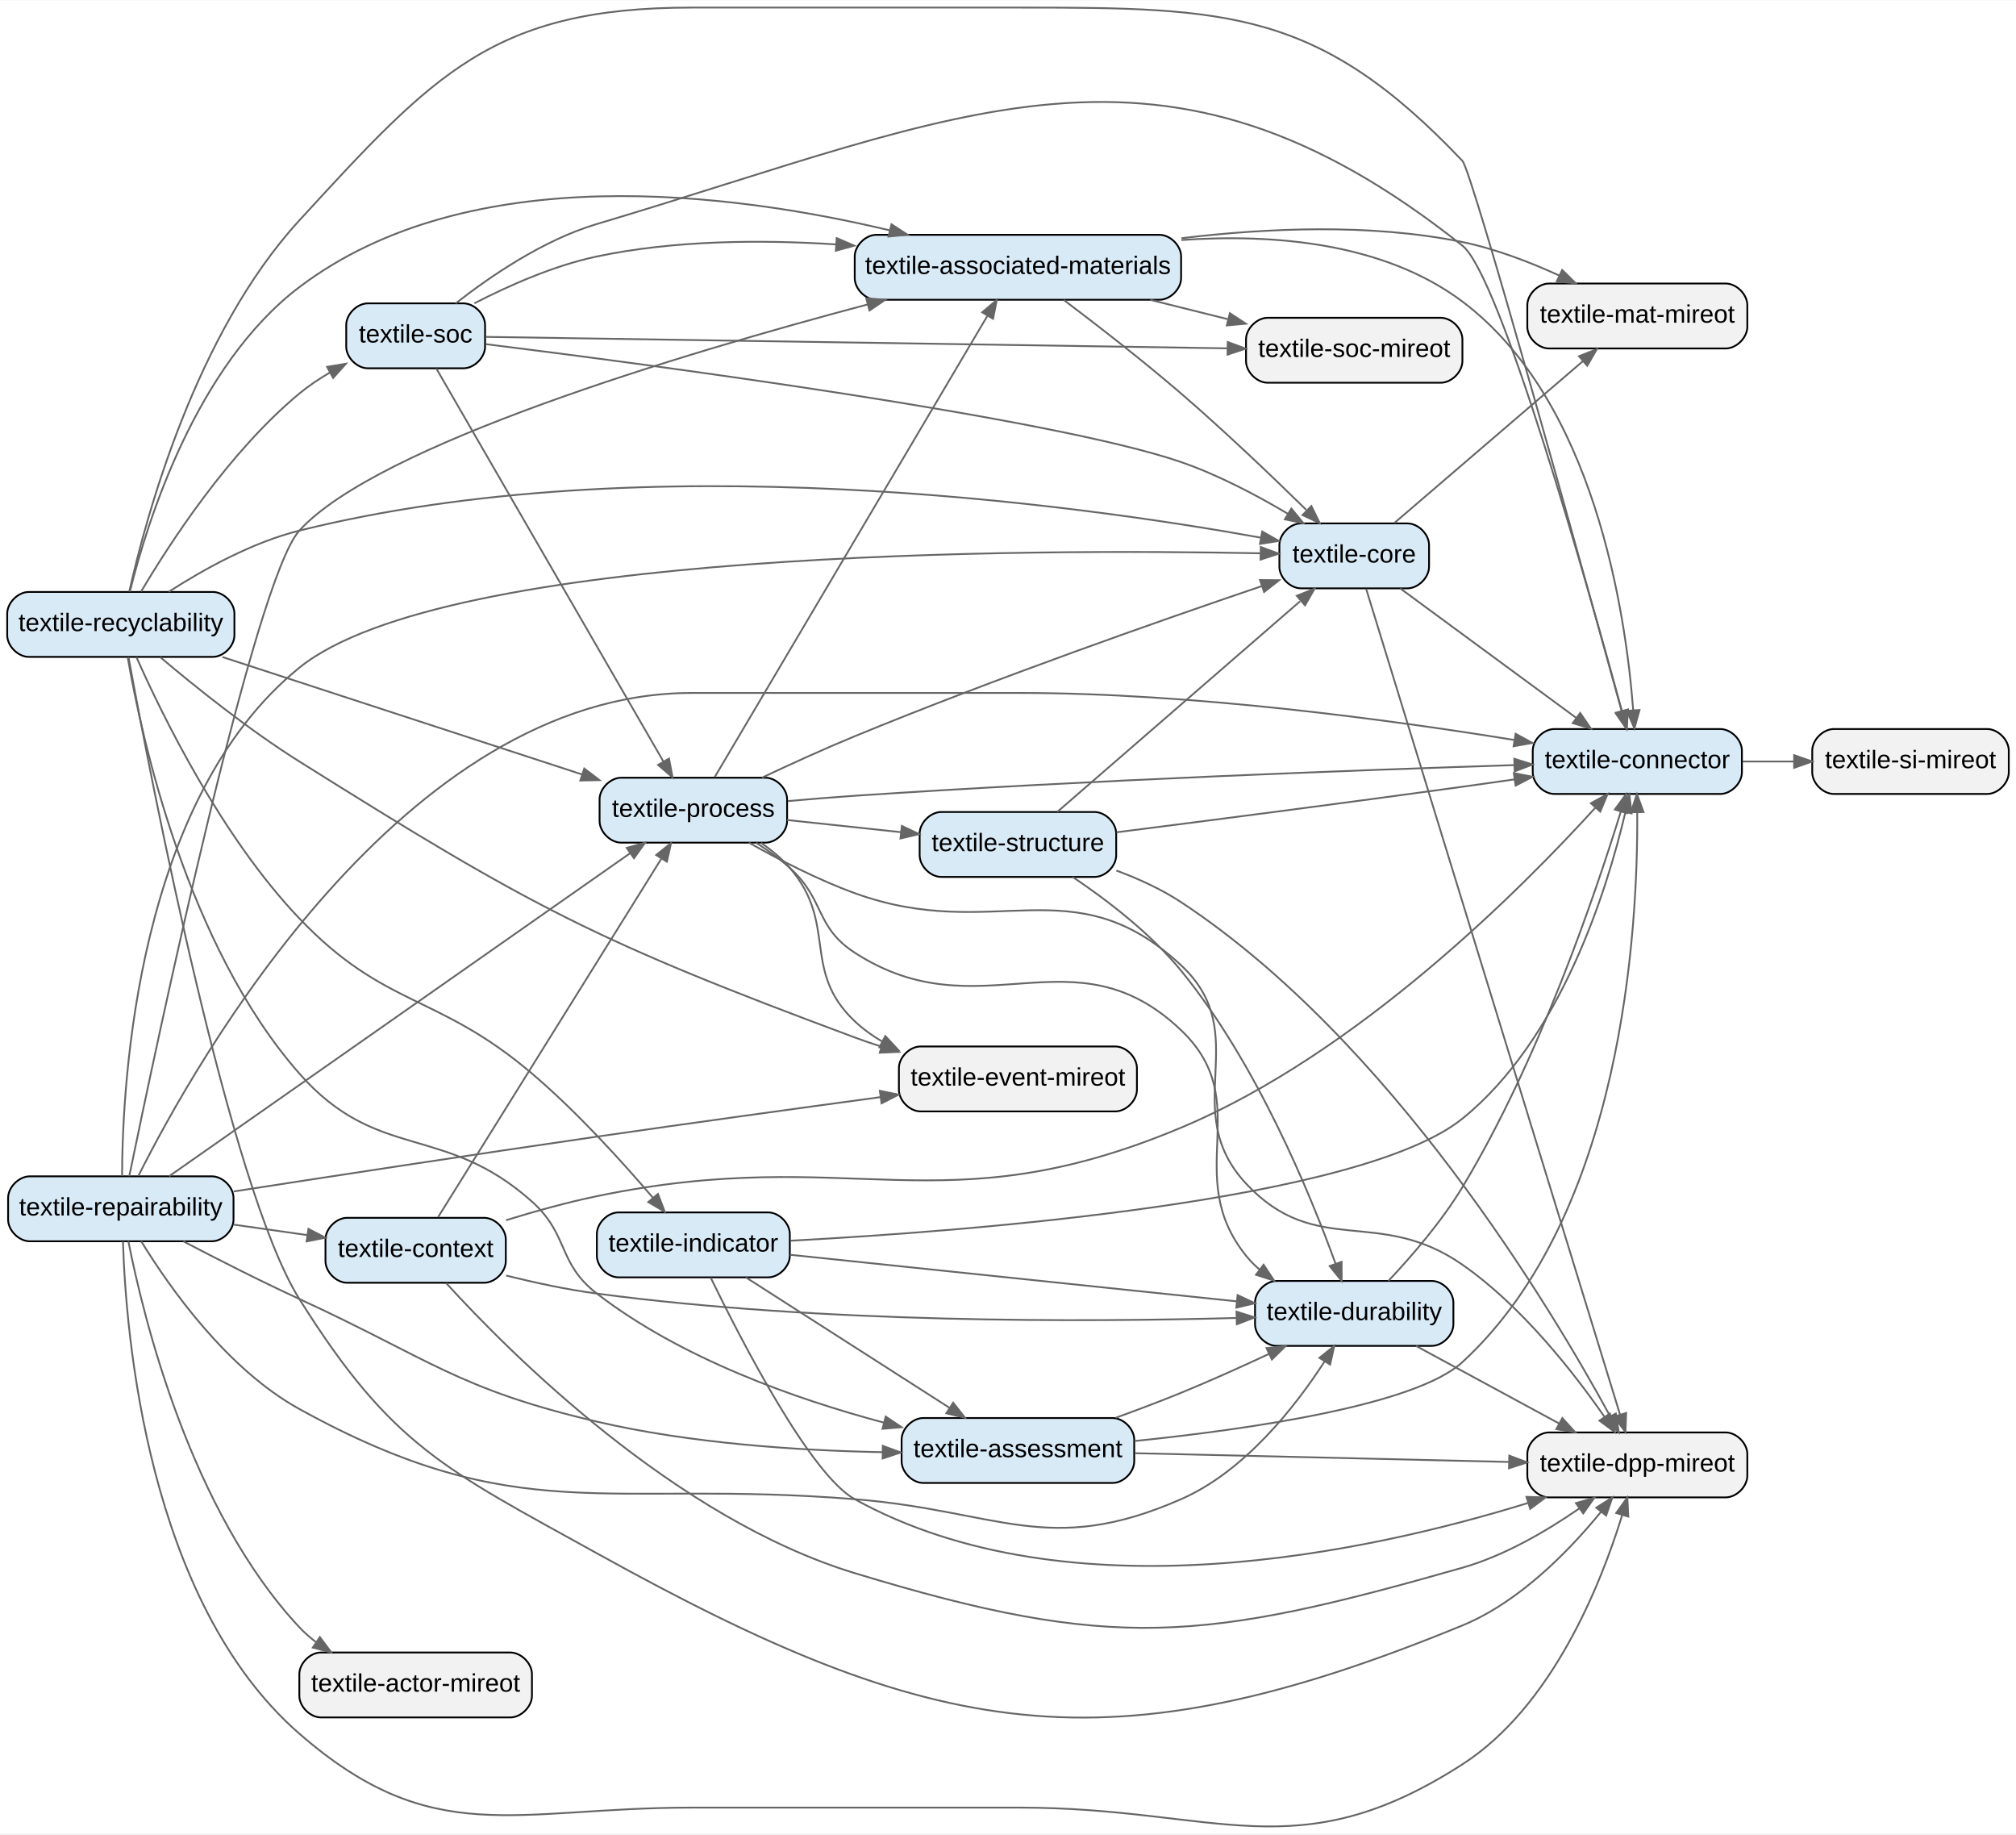
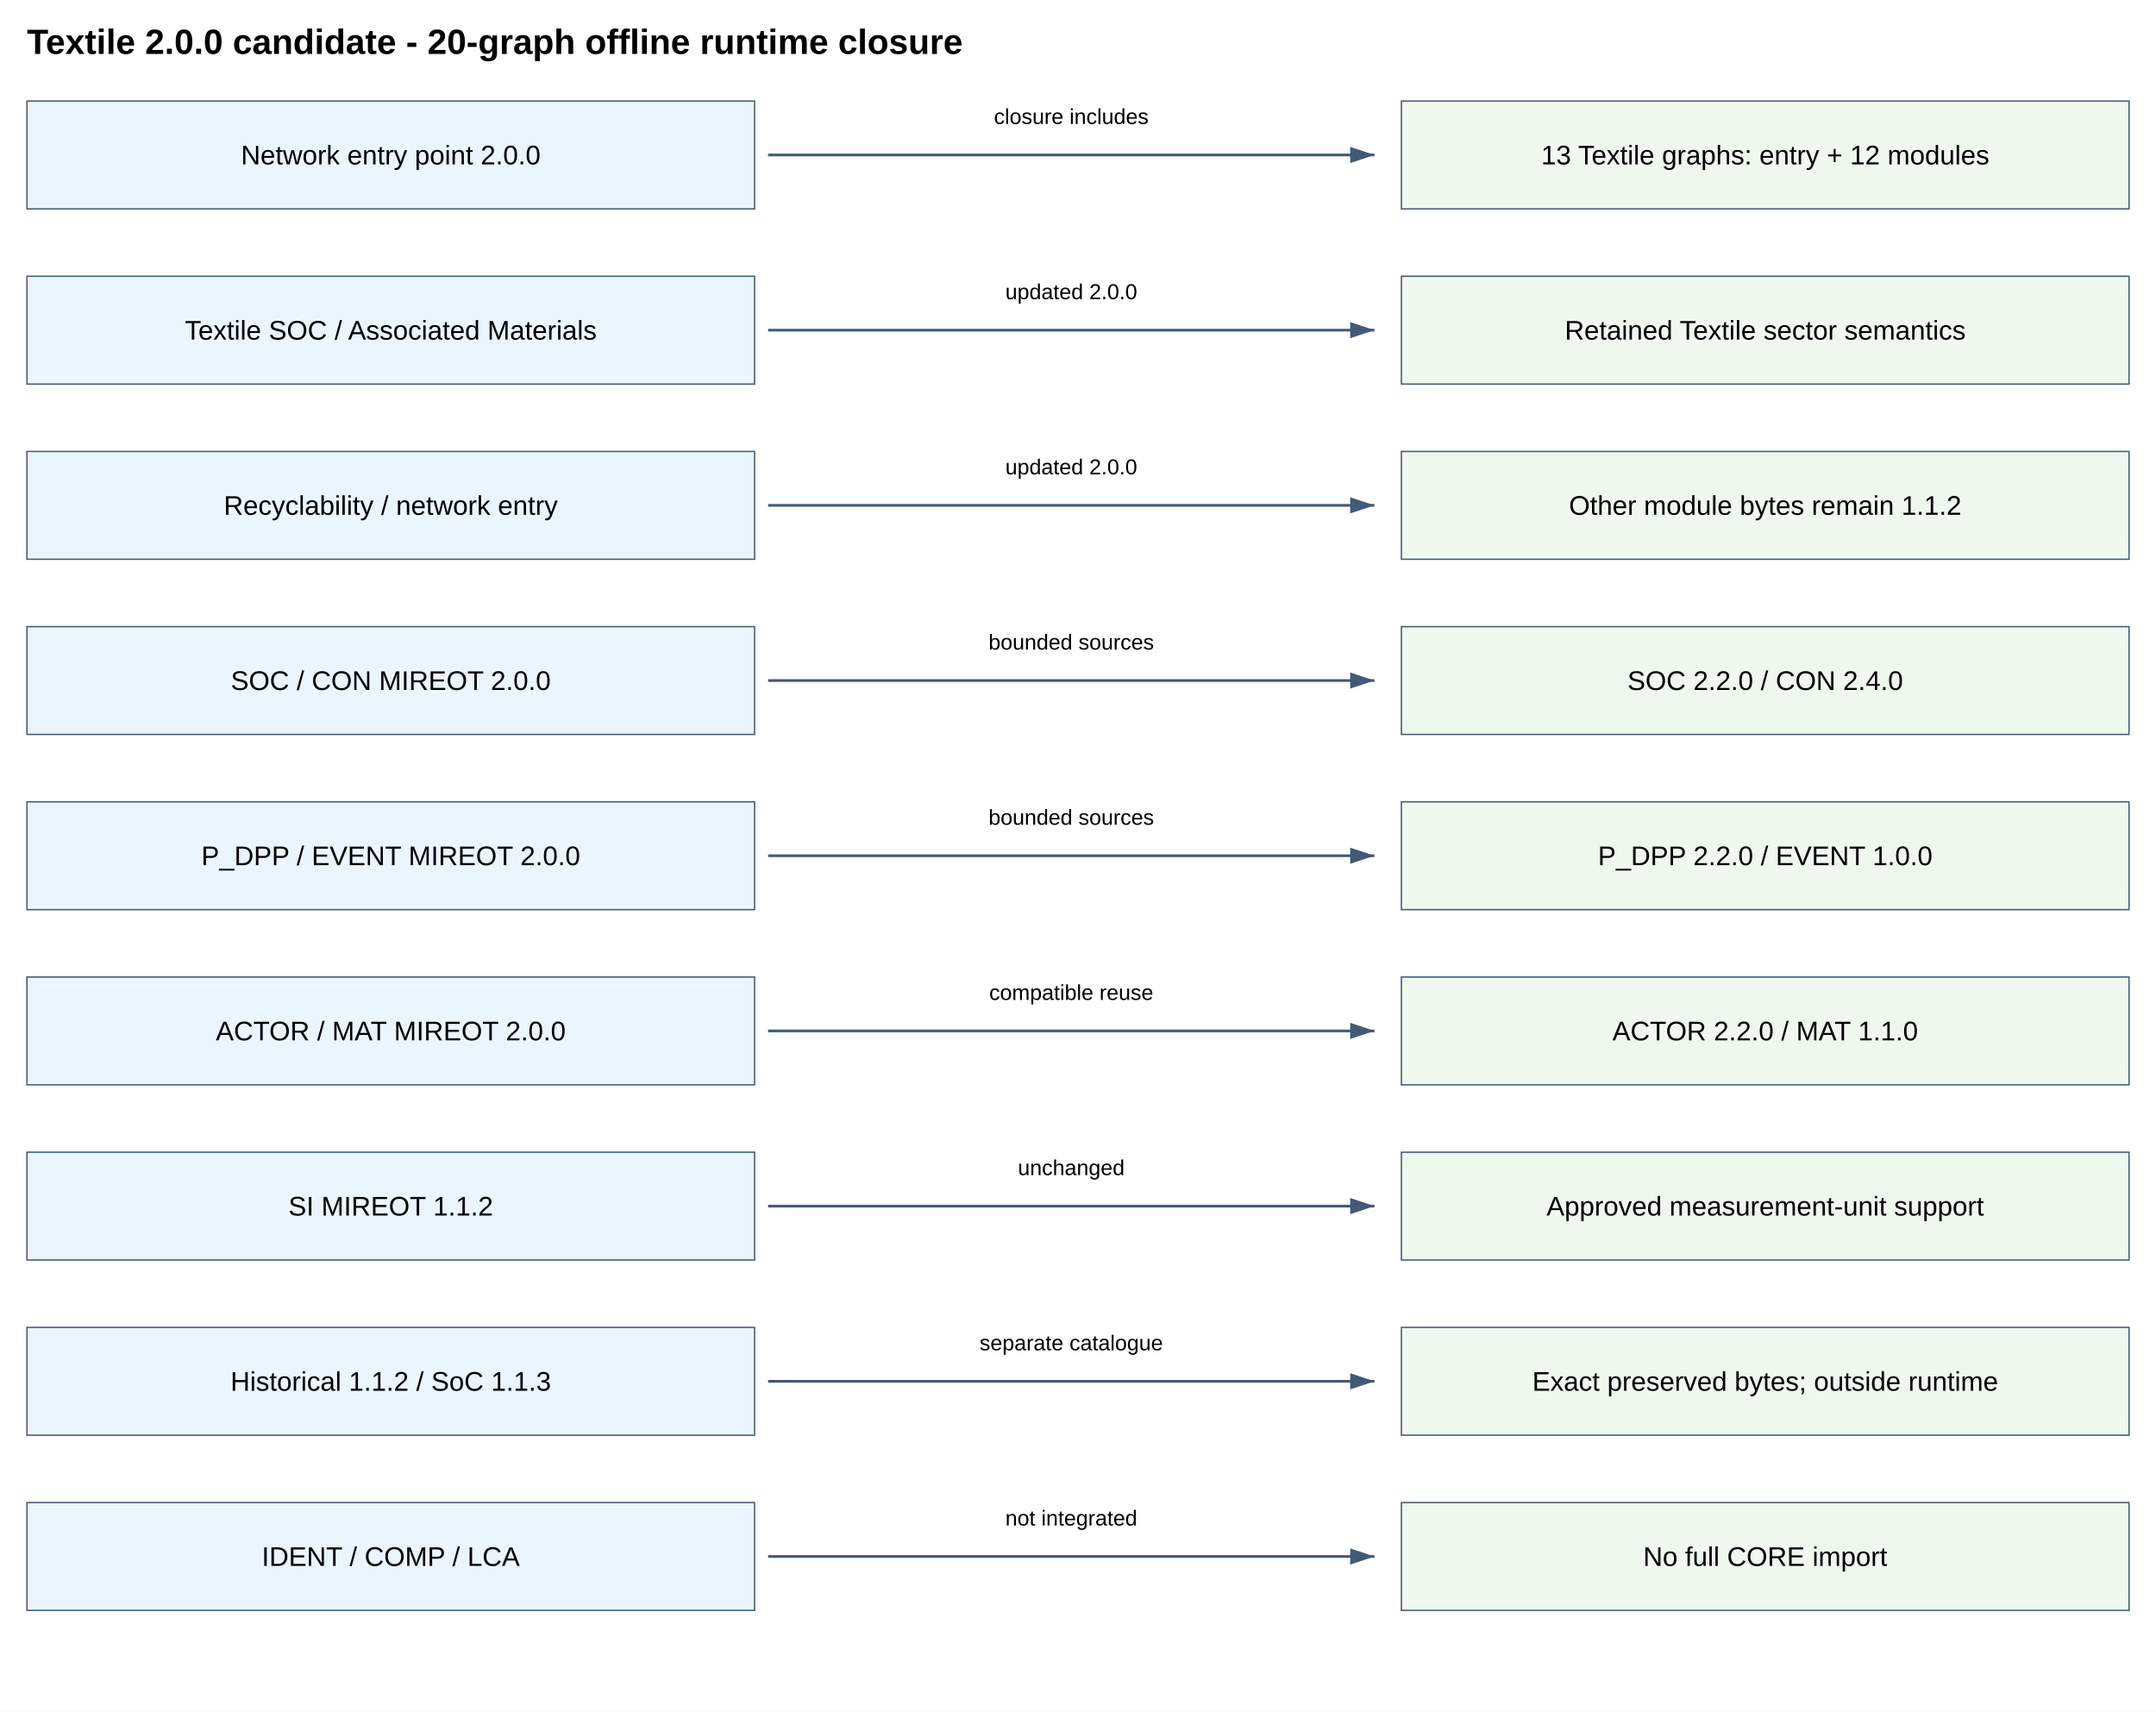
- <svg xmlns="http://www.w3.org/2000/svg" width="1118pt" height="1017pt" viewBox="0.00 0.00 1118.00 1016.61">
-   <g id="graph0" class="graph" transform="scale(1 1) rotate(0) translate(4 1012.61)">
-     <polygon fill="white" stroke="transparent" points="-4,4 -4,-1012.61 1114,-1012.61 1114,4 -4,4" />
-     <g id="node1" class="node">
-       <path fill="#d9eaf7" stroke="black" d="M613,-226.61C613,-226.61 508,-226.61 508,-226.61 502,-226.61 496,-220.61 496,-214.61 496,-214.61 496,-202.61 496,-202.61 496,-196.61 502,-190.61 508,-190.61 508,-190.61 613,-190.61 613,-190.61 619,-190.61 625,-196.61 625,-202.61 625,-202.61 625,-214.61 625,-214.61 625,-220.61 619,-226.61 613,-226.61" />
-       <text text-anchor="middle" x="560.5" y="-204.91" font-family="Arial" font-size="14.00">textile-assessment</text>
-     </g>
-     <g id="node3" class="node">
-       <path fill="#d9eaf7" stroke="black" d="M950,-608.61C950,-608.61 858,-608.61 858,-608.61 852,-608.61 846,-602.61 846,-596.61 846,-596.61 846,-584.61 846,-584.61 846,-578.61 852,-572.61 858,-572.61 858,-572.61 950,-572.61 950,-572.61 956,-572.61 962,-578.61 962,-584.61 962,-584.61 962,-596.61 962,-596.61 962,-602.61 956,-608.61 950,-608.61" />
-       <text text-anchor="middle" x="904" y="-586.91" font-family="Arial" font-size="14.00">textile-connector</text>
-     </g>
-     <g id="edge1" class="edge">
-       <path fill="none" stroke="#666666" d="M625.13,-213.85C688.81,-220.36 780.97,-233.67 807,-257.61 895.96,-339.42 904.42,-497.88 903.94,-562.32" />
-       <polygon fill="#666666" stroke="#666666" points="900.44,-562.47 903.78,-572.53 907.43,-562.58 900.44,-562.47" />
-     </g>
-     <g id="node6" class="node">
-       <path fill="#d9eaf7" stroke="black" d="M790,-302.61C790,-302.61 704,-302.61 704,-302.61 698,-302.61 692,-296.61 692,-290.61 692,-290.61 692,-278.61 692,-278.61 692,-272.61 698,-266.61 704,-266.61 704,-266.61 790,-266.61 790,-266.61 796,-266.61 802,-272.61 802,-278.61 802,-278.61 802,-290.61 802,-290.61 802,-296.61 796,-302.61 790,-302.61" />
-       <text text-anchor="middle" x="747" y="-280.91" font-family="Arial" font-size="14.00">textile-durability</text>
-     </g>
-     <g id="edge3" class="edge">
-       <path fill="none" stroke="#666666" d="M614.81,-226.77C626.79,-231.11 639.39,-235.86 651,-240.61 667.02,-247.17 684.27,-254.93 699.61,-262.1" />
-       <polygon fill="#666666" stroke="#666666" points="698.36,-265.38 708.89,-266.47 701.34,-259.05 698.36,-265.38" />
-     </g>
-     <g id="node14" class="node">
-       <path fill="#f2f2f2" stroke="black" d="M953,-218.61C953,-218.61 855,-218.61 855,-218.61 849,-218.61 843,-212.61 843,-206.61 843,-206.61 843,-194.61 843,-194.61 843,-188.61 849,-182.61 855,-182.61 855,-182.61 953,-182.61 953,-182.61 959,-182.61 965,-188.61 965,-194.61 965,-194.61 965,-206.61 965,-206.61 965,-212.61 959,-218.61 953,-218.61" />
-       <text text-anchor="middle" x="904" y="-196.91" font-family="Arial" font-size="14.00">textile-dpp-mireot</text>
-     </g>
-     <g id="edge2" class="edge">
-       <path fill="none" stroke="#666666" d="M625.33,-207.11C684.28,-205.73 771.67,-203.68 832.61,-202.26" />
-       <polygon fill="#666666" stroke="#666666" points="833,-205.75 842.92,-202.02 832.84,-198.75 833,-205.75" />
-     </g>
-     <g id="node2" class="node">
-       <path fill="#d9eaf7" stroke="black" d="M639,-882.61C639,-882.61 482,-882.61 482,-882.61 476,-882.61 470,-876.61 470,-870.61 470,-870.61 470,-858.61 470,-858.61 470,-852.61 476,-846.61 482,-846.61 482,-846.61 639,-846.61 639,-846.61 645,-846.61 651,-852.61 651,-858.61 651,-858.61 651,-870.61 651,-870.61 651,-876.61 645,-882.61 639,-882.61" />
-       <text text-anchor="middle" x="560.5" y="-860.91" font-family="Arial" font-size="14.00">textile-associated-materials</text>
-     </g>
-     <g id="edge4" class="edge">
-       <path fill="none" stroke="#666666" d="M651.14,-879.73C701.63,-883.23 763.16,-878.52 807,-845.61 880.08,-790.74 897.53,-673.46 901.7,-619.22" />
-       <polygon fill="#666666" stroke="#666666" points="905.21,-619.15 902.38,-608.94 898.22,-618.69 905.21,-619.15" />
-     </g>
-     <g id="node5" class="node">
-       <path fill="#d9eaf7" stroke="black" d="M776.5,-722.61C776.5,-722.61 717.5,-722.61 717.5,-722.61 711.5,-722.61 705.5,-716.61 705.5,-710.61 705.5,-710.61 705.5,-698.61 705.5,-698.61 705.5,-692.61 711.5,-686.61 717.5,-686.61 717.5,-686.61 776.5,-686.61 776.5,-686.61 782.5,-686.61 788.5,-692.61 788.5,-698.61 788.5,-698.61 788.5,-710.61 788.5,-710.61 788.5,-716.61 782.5,-722.61 776.5,-722.61" />
-       <text text-anchor="middle" x="747" y="-700.91" font-family="Arial" font-size="14.00">textile-core</text>
-     </g>
-     <g id="edge5" class="edge">
-       <path fill="none" stroke="#666666" d="M585.93,-846.49C604.21,-832.7 629.63,-813.02 651,-794.61 675.25,-773.72 701.58,-748.57 720.36,-730.17" />
-       <polygon fill="#666666" stroke="#666666" points="723.24,-732.24 727.91,-722.73 718.33,-727.25 723.24,-732.24" />
-     </g>
-     <g id="node16" class="node">
-       <path fill="#f2f2f2" stroke="black" d="M953,-855.61C953,-855.61 855,-855.61 855,-855.61 849,-855.61 843,-849.61 843,-843.61 843,-843.61 843,-831.61 843,-831.61 843,-825.61 849,-819.61 855,-819.61 855,-819.61 953,-819.61 953,-819.61 959,-819.61 965,-825.61 965,-831.61 965,-831.61 965,-843.61 965,-843.61 965,-849.61 959,-855.61 953,-855.61" />
-       <text text-anchor="middle" x="904" y="-833.91" font-family="Arial" font-size="14.00">textile-mat-mireot</text>
-     </g>
-     <g id="edge6" class="edge">
-       <path fill="none" stroke="#666666" d="M651.22,-880.72C698.06,-886.37 756.08,-889.03 807,-878.61 825.26,-874.87 844.33,-867.52 860.63,-860.07" />
-       <polygon fill="#666666" stroke="#666666" points="862.33,-863.13 869.87,-855.69 859.34,-856.81 862.33,-863.13" />
-     </g>
-     <g id="node18" class="node">
-       <path fill="#f2f2f2" stroke="black" d="M795,-836.61C795,-836.61 699,-836.61 699,-836.61 693,-836.61 687,-830.61 687,-824.61 687,-824.61 687,-812.61 687,-812.61 687,-806.61 693,-800.61 699,-800.61 699,-800.61 795,-800.61 795,-800.61 801,-800.61 807,-806.61 807,-812.61 807,-812.61 807,-824.61 807,-824.61 807,-830.61 801,-836.61 795,-836.61" />
-       <text text-anchor="middle" x="747" y="-814.91" font-family="Arial" font-size="14.00">textile-soc-mireot</text>
-     </g>
-     <g id="edge7" class="edge">
-       <path fill="none" stroke="#666666" d="M633.89,-846.56C648.02,-843.03 662.81,-839.35 676.84,-835.85" />
-       <polygon fill="#666666" stroke="#666666" points="678.04,-839.16 686.9,-833.34 676.35,-832.37 678.04,-839.16" />
-     </g>
-     <g id="node17" class="node">
-       <path fill="#f2f2f2" stroke="black" d="M1098,-608.61C1098,-608.61 1013,-608.61 1013,-608.61 1007,-608.61 1001,-602.61 1001,-596.61 1001,-596.61 1001,-584.61 1001,-584.61 1001,-578.61 1007,-572.61 1013,-572.61 1013,-572.61 1098,-572.61 1098,-572.61 1104,-572.61 1110,-578.61 1110,-584.61 1110,-584.61 1110,-596.61 1110,-596.61 1110,-602.61 1104,-608.61 1098,-608.61" />
-       <text text-anchor="middle" x="1055.5" y="-586.91" font-family="Arial" font-size="14.00">textile-si-mireot</text>
-     </g>
-     <g id="edge8" class="edge">
-       <path fill="none" stroke="#666666" d="M962.37,-590.61C971.69,-590.61 981.38,-590.61 990.83,-590.61" />
-       <polygon fill="#666666" stroke="#666666" points="990.96,-594.11 1000.96,-590.61 990.96,-587.11 990.96,-594.11" />
-     </g>
-     <g id="node4" class="node">
-       <path fill="#d9eaf7" stroke="black" d="M264.5,-337.61C264.5,-337.61 188.5,-337.61 188.5,-337.61 182.5,-337.61 176.5,-331.61 176.5,-325.61 176.5,-325.61 176.5,-313.61 176.5,-313.61 176.5,-307.61 182.5,-301.61 188.5,-301.61 188.5,-301.61 264.5,-301.61 264.5,-301.61 270.5,-301.61 276.5,-307.61 276.5,-313.61 276.5,-313.61 276.5,-325.61 276.5,-325.61 276.5,-331.61 270.5,-337.61 264.5,-337.61" />
-       <text text-anchor="middle" x="226.5" y="-315.91" font-family="Arial" font-size="14.00">textile-context</text>
-     </g>
-     <g id="edge9" class="edge">
-       <path fill="none" stroke="#666666" d="M276.66,-336.3C292.57,-341.2 310.39,-346.16 327,-349.61 468.96,-379.09 517.31,-331.49 651,-387.61 749.22,-428.84 840.19,-520.36 880.77,-565.05" />
-       <polygon fill="#666666" stroke="#666666" points="878.24,-567.47 887.52,-572.58 883.44,-562.8 878.24,-567.47" />
-     </g>
-     <g id="edge11" class="edge">
-       <path fill="none" stroke="#666666" d="M276.71,-305.59C292.63,-301.63 310.44,-297.81 327,-295.61 451.69,-279.01 599.02,-279.81 681.57,-282.08" />
-       <polygon fill="#666666" stroke="#666666" points="681.71,-285.59 691.8,-282.38 681.91,-278.59 681.71,-285.59" />
-     </g>
-     <g id="node8" class="node">
-       <path fill="#d9eaf7" stroke="black" d="M420.5,-581.61C420.5,-581.61 340.5,-581.61 340.5,-581.61 334.5,-581.61 328.5,-575.61 328.5,-569.61 328.5,-569.61 328.5,-557.61 328.5,-557.61 328.5,-551.61 334.5,-545.61 340.5,-545.61 340.5,-545.61 420.5,-545.61 420.5,-545.61 426.5,-545.61 432.5,-551.61 432.5,-557.61 432.5,-557.61 432.5,-569.61 432.5,-569.61 432.5,-575.61 426.5,-581.61 420.5,-581.61" />
-       <text text-anchor="middle" x="380.5" y="-559.91" font-family="Arial" font-size="14.00">textile-process</text>
-     </g>
-     <g id="edge12" class="edge">
-       <path fill="none" stroke="#666666" d="M238.92,-337.95C265.51,-380.62 331.61,-486.73 362.76,-536.73" />
-       <polygon fill="#666666" stroke="#666666" points="359.89,-538.75 368.15,-545.39 365.83,-535.05 359.89,-538.75" />
-     </g>
-     <g id="edge10" class="edge">
-       <path fill="none" stroke="#666666" d="M243.4,-301.45C279.11,-262.28 370.38,-170.94 470,-140.61 613.29,-96.97 662.95,-102.57 807,-143.61 830.39,-150.27 853.91,-164.09 871.82,-176.46" />
-       <polygon fill="#666666" stroke="#666666" points="869.96,-179.43 880.13,-182.37 874.01,-173.73 869.96,-179.43" />
-     </g>
-     <g id="edge13" class="edge">
-       <path fill="none" stroke="#666666" d="M772.56,-686.54C798.9,-667.17 840.86,-636.31 870.05,-614.84" />
-       <polygon fill="#666666" stroke="#666666" points="872.32,-617.52 878.3,-608.78 868.17,-611.88 872.32,-617.52" />
-     </g>
-     <g id="edge14" class="edge">
-       <path fill="none" stroke="#666666" d="M753.61,-686.37C776.92,-610.58 866.23,-320.18 894.42,-228.51" />
-       <polygon fill="#666666" stroke="#666666" points="897.81,-229.41 897.4,-218.82 891.11,-227.35 897.81,-229.41" />
-     </g>
-     <g id="edge15" class="edge">
-       <path fill="none" stroke="#666666" d="M769.23,-722.82C796.32,-746.07 843.33,-786.4 873.79,-812.54" />
-       <polygon fill="#666666" stroke="#666666" points="871.66,-815.33 881.53,-819.19 876.22,-810.02 871.66,-815.33" />
-     </g>
-     <g id="edge16" class="edge">
-       <path fill="none" stroke="#666666" d="M766.01,-302.68C778.69,-316.14 795.41,-335.42 807,-354.61 849.43,-424.86 880.79,-517.25 894.83,-562.79" />
-       <polygon fill="#666666" stroke="#666666" points="891.54,-563.99 897.79,-572.54 898.24,-561.95 891.54,-563.99" />
-     </g>
-     <g id="edge17" class="edge">
-       <path fill="none" stroke="#666666" d="M781.25,-266.59C804.46,-254.01 835.64,-237.11 860.63,-223.57" />
-       <polygon fill="#666666" stroke="#666666" points="862.41,-226.58 869.54,-218.74 859.08,-220.43 862.41,-226.58" />
-     </g>
-     <g id="node7" class="node">
-       <path fill="#d9eaf7" stroke="black" d="M422,-340.61C422,-340.61 339,-340.61 339,-340.61 333,-340.61 327,-334.61 327,-328.61 327,-328.61 327,-316.61 327,-316.61 327,-310.61 333,-304.61 339,-304.61 339,-304.61 422,-304.61 422,-304.61 428,-304.61 434,-310.61 434,-316.61 434,-316.61 434,-328.61 434,-328.61 434,-334.61 428,-340.61 422,-340.61" />
-       <text text-anchor="middle" x="380.5" y="-318.91" font-family="Arial" font-size="14.00">textile-indicator</text>
-     </g>
-     <g id="edge18" class="edge">
-       <path fill="none" stroke="#666666" d="M409.7,-304.54C440.21,-285.01 488.97,-253.78 522.53,-232.29" />
-       <polygon fill="#666666" stroke="#666666" points="524.6,-235.12 531.13,-226.78 520.82,-229.22 524.6,-235.12" />
-     </g>
-     <g id="edge19" class="edge">
-       <path fill="none" stroke="#666666" d="M434.34,-324.91C535.27,-330.31 750.49,-346.99 807,-392.61 861.51,-436.61 887.19,-519.17 897.37,-562.47" />
-       <polygon fill="#666666" stroke="#666666" points="893.98,-563.34 899.58,-572.34 900.81,-561.81 893.98,-563.34" />
-     </g>
-     <g id="edge21" class="edge">
-       <path fill="none" stroke="#666666" d="M434.11,-317.12C499.6,-310.3 611.38,-298.64 681.83,-291.3" />
-       <polygon fill="#666666" stroke="#666666" points="682.33,-294.76 691.92,-290.25 681.61,-287.8 682.33,-294.76" />
-     </g>
-     <g id="edge20" class="edge">
-       <path fill="none" stroke="#666666" d="M390.11,-304.46C407.1,-269.53 445.4,-195.21 470,-181.61 588.88,-115.86 755.44,-152.3 843.3,-179.49" />
-       <polygon fill="#666666" stroke="#666666" points="842.51,-182.91 853.1,-182.59 844.62,-176.24 842.51,-182.91" />
-     </g>
-     <g id="edge22" class="edge">
-       <path fill="none" stroke="#666666" d="M392.37,-581.98C422.6,-633.11 507.83,-777.23 543.49,-837.54" />
-       <polygon fill="#666666" stroke="#666666" points="540.67,-839.65 548.78,-846.47 546.7,-836.08 540.67,-839.65" />
-     </g>
-     <g id="edge23" class="edge">
-       <path fill="none" stroke="#666666" d="M432.95,-568.66C445.09,-569.74 457.99,-570.8 470,-571.61 599.32,-580.29 750.64,-585.89 835.81,-588.62" />
-       <polygon fill="#666666" stroke="#666666" points="835.76,-592.12 845.87,-588.94 835.98,-585.13 835.76,-592.12" />
-     </g>
-     <g id="edge24" class="edge">
-       <path fill="none" stroke="#666666" d="M418.65,-581.68C434.36,-589.1 452.93,-597.58 470,-604.61 547.8,-636.65 640.03,-668.95 695.73,-687.85" />
-       <polygon fill="#666666" stroke="#666666" points="694.77,-691.22 705.36,-691.11 697.01,-684.59 694.77,-691.22" />
-     </g>
-     <g id="edge26" class="edge">
-       <path fill="none" stroke="#666666" d="M415.3,-545.56C421.82,-541.39 428.36,-536.67 434,-531.61 453.57,-514.02 447.92,-498.92 470,-484.61 539.38,-439.63 591.17,-498.68 651,-441.61 692.83,-401.7 650.78,-361.67 687,-316.61 689.22,-313.84 691.75,-311.29 694.48,-308.92" />
-       <polygon fill="#666666" stroke="#666666" points="696.74,-311.6 702.61,-302.77 692.52,-306.01 696.74,-311.6" />
-     </g>
-     <g id="node12" class="node">
-       <path fill="#d9eaf7" stroke="black" d="M603,-562.61C603,-562.61 518,-562.61 518,-562.61 512,-562.61 506,-556.61 506,-550.61 506,-550.61 506,-538.61 506,-538.61 506,-532.61 512,-526.61 518,-526.61 518,-526.61 603,-526.61 603,-526.61 609,-526.61 615,-532.61 615,-538.61 615,-538.61 615,-550.61 615,-550.61 615,-556.61 609,-562.61 603,-562.61" />
-       <text text-anchor="middle" x="560.5" y="-540.91" font-family="Arial" font-size="14.00">textile-structure</text>
-     </g>
-     <g id="edge28" class="edge">
-       <path fill="none" stroke="#666666" d="M432.51,-558.16C452.2,-556.06 474.94,-553.63 495.69,-551.42" />
-       <polygon fill="#666666" stroke="#666666" points="496.12,-554.89 505.69,-550.35 495.38,-547.93 496.12,-554.89" />
-     </g>
-     <g id="edge25" class="edge">
-       <path fill="none" stroke="#666666" d="M411.32,-545.6C428.08,-536.14 449.66,-525 470,-517.61 547.44,-489.48 590.69,-533.74 651,-477.61 692.07,-439.38 648.73,-397.64 687,-356.61 725.85,-314.95 760.26,-344.16 807,-311.61 839.77,-288.79 868.4,-252.3 885.68,-227.43" />
-       <polygon fill="#666666" stroke="#666666" points="888.79,-229.08 891.52,-218.85 883,-225.15 888.79,-229.08" />
-     </g>
-     <g id="node15" class="node">
-       <path fill="#f2f2f2" stroke="black" d="M614.5,-432.61C614.5,-432.61 506.5,-432.61 506.5,-432.61 500.5,-432.61 494.5,-426.61 494.5,-420.61 494.5,-420.61 494.5,-408.61 494.5,-408.61 494.5,-402.61 500.5,-396.61 506.5,-396.61 506.5,-396.61 614.5,-396.61 614.5,-396.61 620.5,-396.61 626.5,-402.61 626.5,-408.61 626.5,-408.61 626.5,-420.61 626.5,-420.61 626.5,-426.61 620.5,-432.61 614.5,-432.61" />
-       <text text-anchor="middle" x="560.5" y="-410.91" font-family="Arial" font-size="14.00">textile-event-mireot</text>
-     </g>
-     <g id="edge27" class="edge">
-       <path fill="none" stroke="#666666" d="M417.99,-545.52C423.85,-541.51 429.47,-536.86 434,-531.61 460.8,-500.55 440.17,-474.78 470,-446.61 474.57,-442.3 479.75,-438.56 485.28,-435.32" />
-       <polygon fill="#666666" stroke="#666666" points="486.97,-438.38 494.19,-430.63 483.71,-432.19 486.97,-438.38" />
-     </g>
-     <g id="node9" class="node">
-       <path fill="#d9eaf7" stroke="black" d="M114,-684.61C114,-684.61 12,-684.61 12,-684.61 6,-684.61 0,-678.61 0,-672.61 0,-672.61 0,-660.61 0,-660.61 0,-654.61 6,-648.61 12,-648.61 12,-648.61 114,-648.61 114,-648.61 120,-648.61 126,-654.61 126,-660.61 126,-660.61 126,-672.61 126,-672.61 126,-678.61 120,-684.61 114,-684.61" />
-       <text text-anchor="middle" x="63" y="-662.91" font-family="Arial" font-size="14.00">textile-recyclability</text>
-     </g>
-     <g id="edge29" class="edge">
-       <path fill="none" stroke="#666666" d="M66.8,-648.44C74.47,-604.07 99.57,-488.6 162,-417.61 205.22,-368.46 242.22,-390.23 291,-346.61 311.68,-328.11 305.03,-312.55 327,-295.61 373.85,-259.47 437.32,-237.07 486.11,-224.07" />
-       <polygon fill="#666666" stroke="#666666" points="487.17,-227.41 495.97,-221.51 485.41,-220.63 487.17,-227.41" />
-     </g>
-     <g id="edge30" class="edge">
-       <path fill="none" stroke="#666666" d="M68.05,-684.88C77.44,-722.77 104.45,-809.99 162,-853.61 256.47,-925.21 403.03,-905.71 489.31,-885.11" />
-       <polygon fill="#666666" stroke="#666666" points="490.39,-888.44 499.27,-882.66 488.72,-881.65 490.39,-888.44" />
-     </g>
-     <g id="edge31" class="edge">
-       <path fill="none" stroke="#666666" d="M67.7,-684.79C76.92,-726.03 104.42,-827.93 162,-890.61 236.4,-971.59 269.52,-1008.61 379.5,-1008.61 379.5,-1008.61 379.5,-1008.61 561.5,-1008.61 676.97,-1008.61 727.53,-1007.37 807,-923.61 812.44,-917.88 873.59,-697.33 895.36,-618.37" />
-       <polygon fill="#666666" stroke="#666666" points="898.77,-619.19 898.05,-608.62 892.02,-617.33 898.77,-619.19" />
-     </g>
-     <g id="edge32" class="edge">
-       <path fill="none" stroke="#666666" d="M89.61,-684.69C108.59,-696.94 135.65,-712.05 162,-718.61 353.96,-766.38 592.43,-733.23 695.1,-714.73" />
-       <polygon fill="#666666" stroke="#666666" points="695.98,-718.13 705.19,-712.88 694.72,-711.25 695.98,-718.13" />
-     </g>
-     <g id="edge35" class="edge">
-       <path fill="none" stroke="#666666" d="M71.66,-648.49C85.86,-616.44 118.8,-548.87 162,-503.61 209.57,-453.76 238.49,-462.23 291,-417.61 315.91,-396.44 341,-368.77 358.07,-348.75" />
-       <polygon fill="#666666" stroke="#666666" points="360.87,-350.86 364.65,-340.96 355.52,-346.34 360.87,-350.86" />
-     </g>
-     <g id="edge36" class="edge">
-       <path fill="none" stroke="#666666" d="M119.32,-648.55C175.12,-630.33 261.04,-602.28 318.71,-583.45" />
-       <polygon fill="#666666" stroke="#666666" points="320.01,-586.71 328.43,-580.28 317.83,-580.06 320.01,-586.71" />
-     </g>
-     <g id="node11" class="node">
-       <path fill="#d9eaf7" stroke="black" d="M253,-844.61C253,-844.61 200,-844.61 200,-844.61 194,-844.61 188,-838.61 188,-832.61 188,-832.61 188,-820.61 188,-820.61 188,-814.61 194,-808.61 200,-808.61 200,-808.61 253,-808.61 253,-808.61 259,-808.61 265,-814.61 265,-820.61 265,-820.61 265,-832.61 265,-832.61 265,-838.61 259,-844.61 253,-844.61" />
-       <text text-anchor="middle" x="226.5" y="-822.91" font-family="Arial" font-size="14.00">textile-soc</text>
-     </g>
-     <g id="edge37" class="edge">
-       <path fill="none" stroke="#666666" d="M74.26,-684.81C90.16,-711.68 123,-762.28 162,-794.61 167.17,-798.89 173.02,-802.81 179.01,-806.31" />
-       <polygon fill="#666666" stroke="#666666" points="177.39,-809.41 187.84,-811.14 180.75,-803.27 177.39,-809.41" />
-     </g>
-     <g id="edge33" class="edge">
-       <path fill="none" stroke="#666666" d="M67.27,-648.43C79.4,-582.22 123.14,-354.6 162,-292.61 213.24,-210.88 242.63,-198.36 327,-151.61 514.25,-47.85 608.99,-30.26 807,-111.61 838.74,-124.65 866.43,-153.26 883.81,-174.54" />
-       <polygon fill="#666666" stroke="#666666" points="881.22,-176.9 890.17,-182.57 886.7,-172.56 881.22,-176.9" />
-     </g>
-     <g id="edge34" class="edge">
-       <path fill="none" stroke="#666666" d="M84.9,-648.42C104.15,-632.15 133.91,-608.23 162,-590.61 291.47,-509.37 326.75,-490.92 470,-437.61 474.76,-435.83 479.72,-434.15 484.75,-432.55" />
-       <polygon fill="#666666" stroke="#666666" points="485.92,-435.86 494.47,-429.6 483.89,-429.16 485.92,-435.86" />
-     </g>
-     <g id="node10" class="node">
-       <path fill="#d9eaf7" stroke="black" d="M113.5,-360.61C113.5,-360.61 12.5,-360.61 12.5,-360.61 6.5,-360.61 0.5,-354.61 0.5,-348.61 0.5,-348.61 0.5,-336.61 0.5,-336.61 0.5,-330.61 6.5,-324.61 12.5,-324.61 12.5,-324.61 113.5,-324.61 113.5,-324.61 119.5,-324.61 125.5,-330.61 125.5,-336.61 125.5,-336.61 125.5,-348.61 125.5,-348.61 125.5,-354.61 119.5,-360.61 113.5,-360.61" />
-       <text text-anchor="middle" x="63" y="-338.91" font-family="Arial" font-size="14.00">textile-repairability</text>
-     </g>
-     <g id="edge39" class="edge">
-       <path fill="none" stroke="#666666" d="M97.68,-324.57C116.44,-314.74 140.31,-302.59 162,-292.61 234.05,-259.45 249.77,-242.68 327,-224.61 379.01,-212.44 439.21,-208.57 485.32,-207.67" />
-       <polygon fill="#666666" stroke="#666666" points="485.58,-211.17 495.53,-207.51 485.48,-204.17 485.58,-211.17" />
-     </g>
-     <g id="edge40" class="edge">
-       <path fill="none" stroke="#666666" d="M67.69,-360.7C82.36,-432.02 137.01,-691.07 162,-718.61 205.07,-766.08 373.9,-816.62 477.17,-844.02" />
-       <polygon fill="#666666" stroke="#666666" points="476.39,-847.44 486.96,-846.6 478.18,-840.67 476.39,-847.44" />
-     </g>
-     <g id="edge41" class="edge">
-       <path fill="none" stroke="#666666" d="M72.78,-360.93C104.46,-424.06 219.44,-628.61 379.5,-628.61 379.5,-628.61 379.5,-628.61 561.5,-628.61 657.11,-628.61 766.86,-613.71 835.56,-602.57" />
-       <polygon fill="#666666" stroke="#666666" points="836.51,-605.97 845.81,-600.89 835.38,-599.06 836.51,-605.97" />
-     </g>
-     <g id="edge42" class="edge">
-       <path fill="none" stroke="#666666" d="M125.52,-333.85C138.94,-331.93 153.12,-329.92 166.45,-328.02" />
-       <polygon fill="#666666" stroke="#666666" points="167.04,-331.47 176.45,-326.59 166.05,-324.54 167.04,-331.47" />
-     </g>
-     <g id="edge43" class="edge">
-       <path fill="none" stroke="#666666" d="M63.69,-360.79C63.87,-413.98 72.35,-570.05 162,-642.61 243.13,-708.27 568.05,-708.56 694.9,-706.04" />
-       <polygon fill="#666666" stroke="#666666" points="695.19,-709.54 705.12,-705.83 695.05,-702.54 695.19,-709.54" />
-     </g>
-     <g id="edge45" class="edge">
-       <path fill="none" stroke="#666666" d="M74.33,-324.56C89.85,-299.25 121.71,-253.84 162,-231.61 283.42,-164.61 331.77,-192.75 470,-181.61 550.18,-175.14 577.32,-149.33 651,-181.61 686.32,-197.08 714.33,-232.89 730.53,-257.91" />
-       <polygon fill="#666666" stroke="#666666" points="727.69,-259.97 735.96,-266.59 733.62,-256.25 727.69,-259.97" />
-     </g>
-     <g id="edge47" class="edge">
-       <path fill="none" stroke="#666666" d="M89.82,-360.69C146.46,-400.37 281.65,-495.07 345.28,-539.64" />
-       <polygon fill="#666666" stroke="#666666" points="343.57,-542.71 353.77,-545.58 347.58,-536.98 343.57,-542.71" />
-     </g>
-     <g id="node13" class="node">
-       <path fill="#f2f2f2" stroke="black" d="M279,-96.61C279,-96.61 174,-96.61 174,-96.61 168,-96.61 162,-90.61 162,-84.61 162,-84.61 162,-72.61 162,-72.61 162,-66.61 168,-60.61 174,-60.61 174,-60.61 279,-60.61 279,-60.61 285,-60.61 291,-66.61 291,-72.61 291,-72.61 291,-84.61 291,-84.61 291,-90.61 285,-96.61 279,-96.61" />
-       <text text-anchor="middle" x="226.5" y="-74.91" font-family="Arial" font-size="14.00">textile-actor-mireot</text>
-     </g>
-     <g id="edge38" class="edge">
-       <path fill="none" stroke="#666666" d="M67.19,-324.61C75.53,-282.27 101.68,-175.12 162,-110.61 164.77,-107.65 167.87,-104.92 171.17,-102.42" />
-       <polygon fill="#666666" stroke="#666666" points="173.4,-105.14 179.73,-96.64 169.48,-99.34 173.4,-105.14" />
-     </g>
-     <g id="edge44" class="edge">
-       <path fill="none" stroke="#666666" d="M64.19,-324.55C65.76,-273.13 77.75,-124.92 162,-51.61 236.2,12.97 281.13,-10.61 379.5,-10.61 379.5,-10.61 379.5,-10.61 561.5,-10.61 671.13,-10.61 714.82,24.73 807,-34.61 856.77,-66.64 883.71,-134.24 895.53,-172.56" />
-       <polygon fill="#666666" stroke="#666666" points="892.28,-173.93 898.47,-182.54 899,-171.96 892.28,-173.93" />
-     </g>
-     <g id="edge46" class="edge">
-       <path fill="none" stroke="#666666" d="M125.61,-352.23C178.88,-360.49 257.98,-372.61 327,-382.61 379.48,-390.21 438.7,-398.35 484.24,-404.52" />
-       <polygon fill="#666666" stroke="#666666" points="483.94,-408.02 494.32,-405.89 484.88,-401.08 483.94,-408.02" />
-     </g>
-     <g id="edge48" class="edge">
-       <path fill="none" stroke="#666666" d="M259.07,-844.63C278.08,-854.44 303.16,-865.57 327,-870.61 369.88,-879.67 418.2,-879.96 459.64,-877.3" />
-       <polygon fill="#666666" stroke="#666666" points="460.01,-880.78 469.74,-876.59 459.52,-873.8 460.01,-880.78" />
-     </g>
-     <g id="edge49" class="edge">
-       <path fill="none" stroke="#666666" d="M248.74,-844.62C267.83,-859.58 297.35,-879.79 327,-888.61 531.54,-949.45 639.92,-1009.36 807,-876.61 827.97,-859.95 876.7,-687.4 895.45,-618.65" />
-       <polygon fill="#666666" stroke="#666666" points="898.85,-619.49 898.1,-608.92 892.1,-617.65 898.85,-619.49" />
-     </g>
-     <g id="edge50" class="edge">
-       <path fill="none" stroke="#666666" d="M265.25,-822.02C355.1,-810.84 579.5,-781.28 651,-756.61 671.58,-749.5 692.99,-738.19 710.25,-727.92" />
-       <polygon fill="#666666" stroke="#666666" points="712.15,-730.86 718.88,-722.67 708.52,-724.88 712.15,-730.86" />
-     </g>
-     <g id="edge51" class="edge">
-       <path fill="none" stroke="#666666" d="M237.95,-808.53C264.14,-763.21 332.74,-644.52 363.81,-590.76" />
-       <polygon fill="#666666" stroke="#666666" points="367.01,-592.22 368.98,-581.81 360.95,-588.72 367.01,-592.22" />
-     </g>
-     <g id="edge52" class="edge">
-       <path fill="none" stroke="#666666" d="M265.21,-826.03C351.76,-824.69 565.74,-821.39 676.73,-819.68" />
-       <polygon fill="#666666" stroke="#666666" points="676.87,-823.17 686.81,-819.52 676.76,-816.18 676.87,-823.17" />
-     </g>
-     <g id="edge53" class="edge">
-       <path fill="none" stroke="#666666" d="M615.17,-551.36C664.93,-557.69 741,-567.49 807,-576.61 816.35,-577.9 826.21,-579.3 835.9,-580.69" />
-       <polygon fill="#666666" stroke="#666666" points="835.51,-584.17 845.91,-582.14 836.52,-577.24 835.51,-584.17" />
-     </g>
-     <g id="edge54" class="edge">
-       <path fill="none" stroke="#666666" d="M582.31,-562.65C615.25,-591.22 679.51,-646.95 716.97,-679.43" />
-       <polygon fill="#666666" stroke="#666666" points="715.14,-682.48 724.99,-686.38 719.73,-677.19 715.14,-682.48" />
-     </g>
-     <g id="edge56" class="edge">
-       <path fill="none" stroke="#666666" d="M590.87,-526.58C609.82,-513.84 634.02,-495.38 651,-474.61 692.68,-423.63 722.43,-351.34 736.62,-312.26" />
-       <polygon fill="#666666" stroke="#666666" points="739.99,-313.21 740.05,-302.62 733.4,-310.87 739.99,-313.21" />
-     </g>
-     <g id="edge55" class="edge">
-       <path fill="none" stroke="#666666" d="M615.08,-530.16C627.43,-525.58 640.12,-519.78 651,-512.61 767.43,-435.85 855.92,-288.22 888.93,-227.6" />
-       <polygon fill="#666666" stroke="#666666" points="892.09,-229.11 893.75,-218.64 885.93,-225.79 892.09,-229.11" />
-     </g>
-   </g>
+ <svg xmlns="http://www.w3.org/2000/svg" width="1600" height="1270" viewBox="0 0 1600 1270">
+   <rect width="100%" height="100%" fill="white" />
+   <defs>
+     <marker id="arrow" markerWidth="10" markerHeight="10" refX="9" refY="3" orient="auto">
+       <path d="M0,0 L0,6 L9,3 z" fill="#415a78" />
+     </marker>
+   </defs>
+   <text x="20" y="40" font-family="Arial" font-size="26" font-weight="bold">Textile 2.0.0 candidate - 20-graph offline runtime closure</text>
+   <rect x="20" y="75" width="540" height="80" fill="#ebf5ff" stroke="#415a78" />
+   <text x="290" y="122" text-anchor="middle" font-family="Arial" font-size="20">Network entry point 2.0.0</text>
+   <rect x="1040" y="75" width="540" height="80" fill="#eef8ed" stroke="#415a78" />
+   <text x="1310" y="122" text-anchor="middle" font-family="Arial" font-size="20">13 Textile graphs: entry + 12 modules</text>
+   <path d="M570,115 L1020,115" stroke="#415a78" stroke-width="2" marker-end="url(#arrow)" />
+   <text x="795" y="92" text-anchor="middle" font-family="Arial" font-size="16">closure includes</text>
+   <rect x="20" y="205" width="540" height="80" fill="#ebf5ff" stroke="#415a78" />
+   <text x="290" y="252" text-anchor="middle" font-family="Arial" font-size="20">Textile SOC / Associated Materials</text>
+   <rect x="1040" y="205" width="540" height="80" fill="#eef8ed" stroke="#415a78" />
+   <text x="1310" y="252" text-anchor="middle" font-family="Arial" font-size="20">Retained Textile sector semantics</text>
+   <path d="M570,245 L1020,245" stroke="#415a78" stroke-width="2" marker-end="url(#arrow)" />
+   <text x="795" y="222" text-anchor="middle" font-family="Arial" font-size="16">updated 2.0.0</text>
+   <rect x="20" y="335" width="540" height="80" fill="#ebf5ff" stroke="#415a78" />
+   <text x="290" y="382" text-anchor="middle" font-family="Arial" font-size="20">Recyclability / network entry</text>
+   <rect x="1040" y="335" width="540" height="80" fill="#eef8ed" stroke="#415a78" />
+   <text x="1310" y="382" text-anchor="middle" font-family="Arial" font-size="20">Other module bytes remain 1.1.2</text>
+   <path d="M570,375 L1020,375" stroke="#415a78" stroke-width="2" marker-end="url(#arrow)" />
+   <text x="795" y="352" text-anchor="middle" font-family="Arial" font-size="16">updated 2.0.0</text>
+   <rect x="20" y="465" width="540" height="80" fill="#ebf5ff" stroke="#415a78" />
+   <text x="290" y="512" text-anchor="middle" font-family="Arial" font-size="20">SOC / CON MIREOT 2.0.0</text>
+   <rect x="1040" y="465" width="540" height="80" fill="#eef8ed" stroke="#415a78" />
+   <text x="1310" y="512" text-anchor="middle" font-family="Arial" font-size="20">SOC 2.2.0 / CON 2.4.0</text>
+   <path d="M570,505 L1020,505" stroke="#415a78" stroke-width="2" marker-end="url(#arrow)" />
+   <text x="795" y="482" text-anchor="middle" font-family="Arial" font-size="16">bounded sources</text>
+   <rect x="20" y="595" width="540" height="80" fill="#ebf5ff" stroke="#415a78" />
+   <text x="290" y="642" text-anchor="middle" font-family="Arial" font-size="20">P_DPP / EVENT MIREOT 2.0.0</text>
+   <rect x="1040" y="595" width="540" height="80" fill="#eef8ed" stroke="#415a78" />
+   <text x="1310" y="642" text-anchor="middle" font-family="Arial" font-size="20">P_DPP 2.2.0 / EVENT 1.0.0</text>
+   <path d="M570,635 L1020,635" stroke="#415a78" stroke-width="2" marker-end="url(#arrow)" />
+   <text x="795" y="612" text-anchor="middle" font-family="Arial" font-size="16">bounded sources</text>
+   <rect x="20" y="725" width="540" height="80" fill="#ebf5ff" stroke="#415a78" />
+   <text x="290" y="772" text-anchor="middle" font-family="Arial" font-size="20">ACTOR / MAT MIREOT 2.0.0</text>
+   <rect x="1040" y="725" width="540" height="80" fill="#eef8ed" stroke="#415a78" />
+   <text x="1310" y="772" text-anchor="middle" font-family="Arial" font-size="20">ACTOR 2.2.0 / MAT 1.1.0</text>
+   <path d="M570,765 L1020,765" stroke="#415a78" stroke-width="2" marker-end="url(#arrow)" />
+   <text x="795" y="742" text-anchor="middle" font-family="Arial" font-size="16">compatible reuse</text>
+   <rect x="20" y="855" width="540" height="80" fill="#ebf5ff" stroke="#415a78" />
+   <text x="290" y="902" text-anchor="middle" font-family="Arial" font-size="20">SI MIREOT 1.1.2</text>
+   <rect x="1040" y="855" width="540" height="80" fill="#eef8ed" stroke="#415a78" />
+   <text x="1310" y="902" text-anchor="middle" font-family="Arial" font-size="20">Approved measurement-unit support</text>
+   <path d="M570,895 L1020,895" stroke="#415a78" stroke-width="2" marker-end="url(#arrow)" />
+   <text x="795" y="872" text-anchor="middle" font-family="Arial" font-size="16">unchanged</text>
+   <rect x="20" y="985" width="540" height="80" fill="#ebf5ff" stroke="#415a78" />
+   <text x="290" y="1032" text-anchor="middle" font-family="Arial" font-size="20">Historical 1.1.2 / SoC 1.1.3</text>
+   <rect x="1040" y="985" width="540" height="80" fill="#eef8ed" stroke="#415a78" />
+   <text x="1310" y="1032" text-anchor="middle" font-family="Arial" font-size="20">Exact preserved bytes; outside runtime</text>
+   <path d="M570,1025 L1020,1025" stroke="#415a78" stroke-width="2" marker-end="url(#arrow)" />
+   <text x="795" y="1002" text-anchor="middle" font-family="Arial" font-size="16">separate catalogue</text>
+   <rect x="20" y="1115" width="540" height="80" fill="#ebf5ff" stroke="#415a78" />
+   <text x="290" y="1162" text-anchor="middle" font-family="Arial" font-size="20">IDENT / COMP / LCA</text>
+   <rect x="1040" y="1115" width="540" height="80" fill="#eef8ed" stroke="#415a78" />
+   <text x="1310" y="1162" text-anchor="middle" font-family="Arial" font-size="20">No full CORE import</text>
+   <path d="M570,1155 L1020,1155" stroke="#415a78" stroke-width="2" marker-end="url(#arrow)" />
+   <text x="795" y="1132" text-anchor="middle" font-family="Arial" font-size="16">not integrated</text>
</svg>
